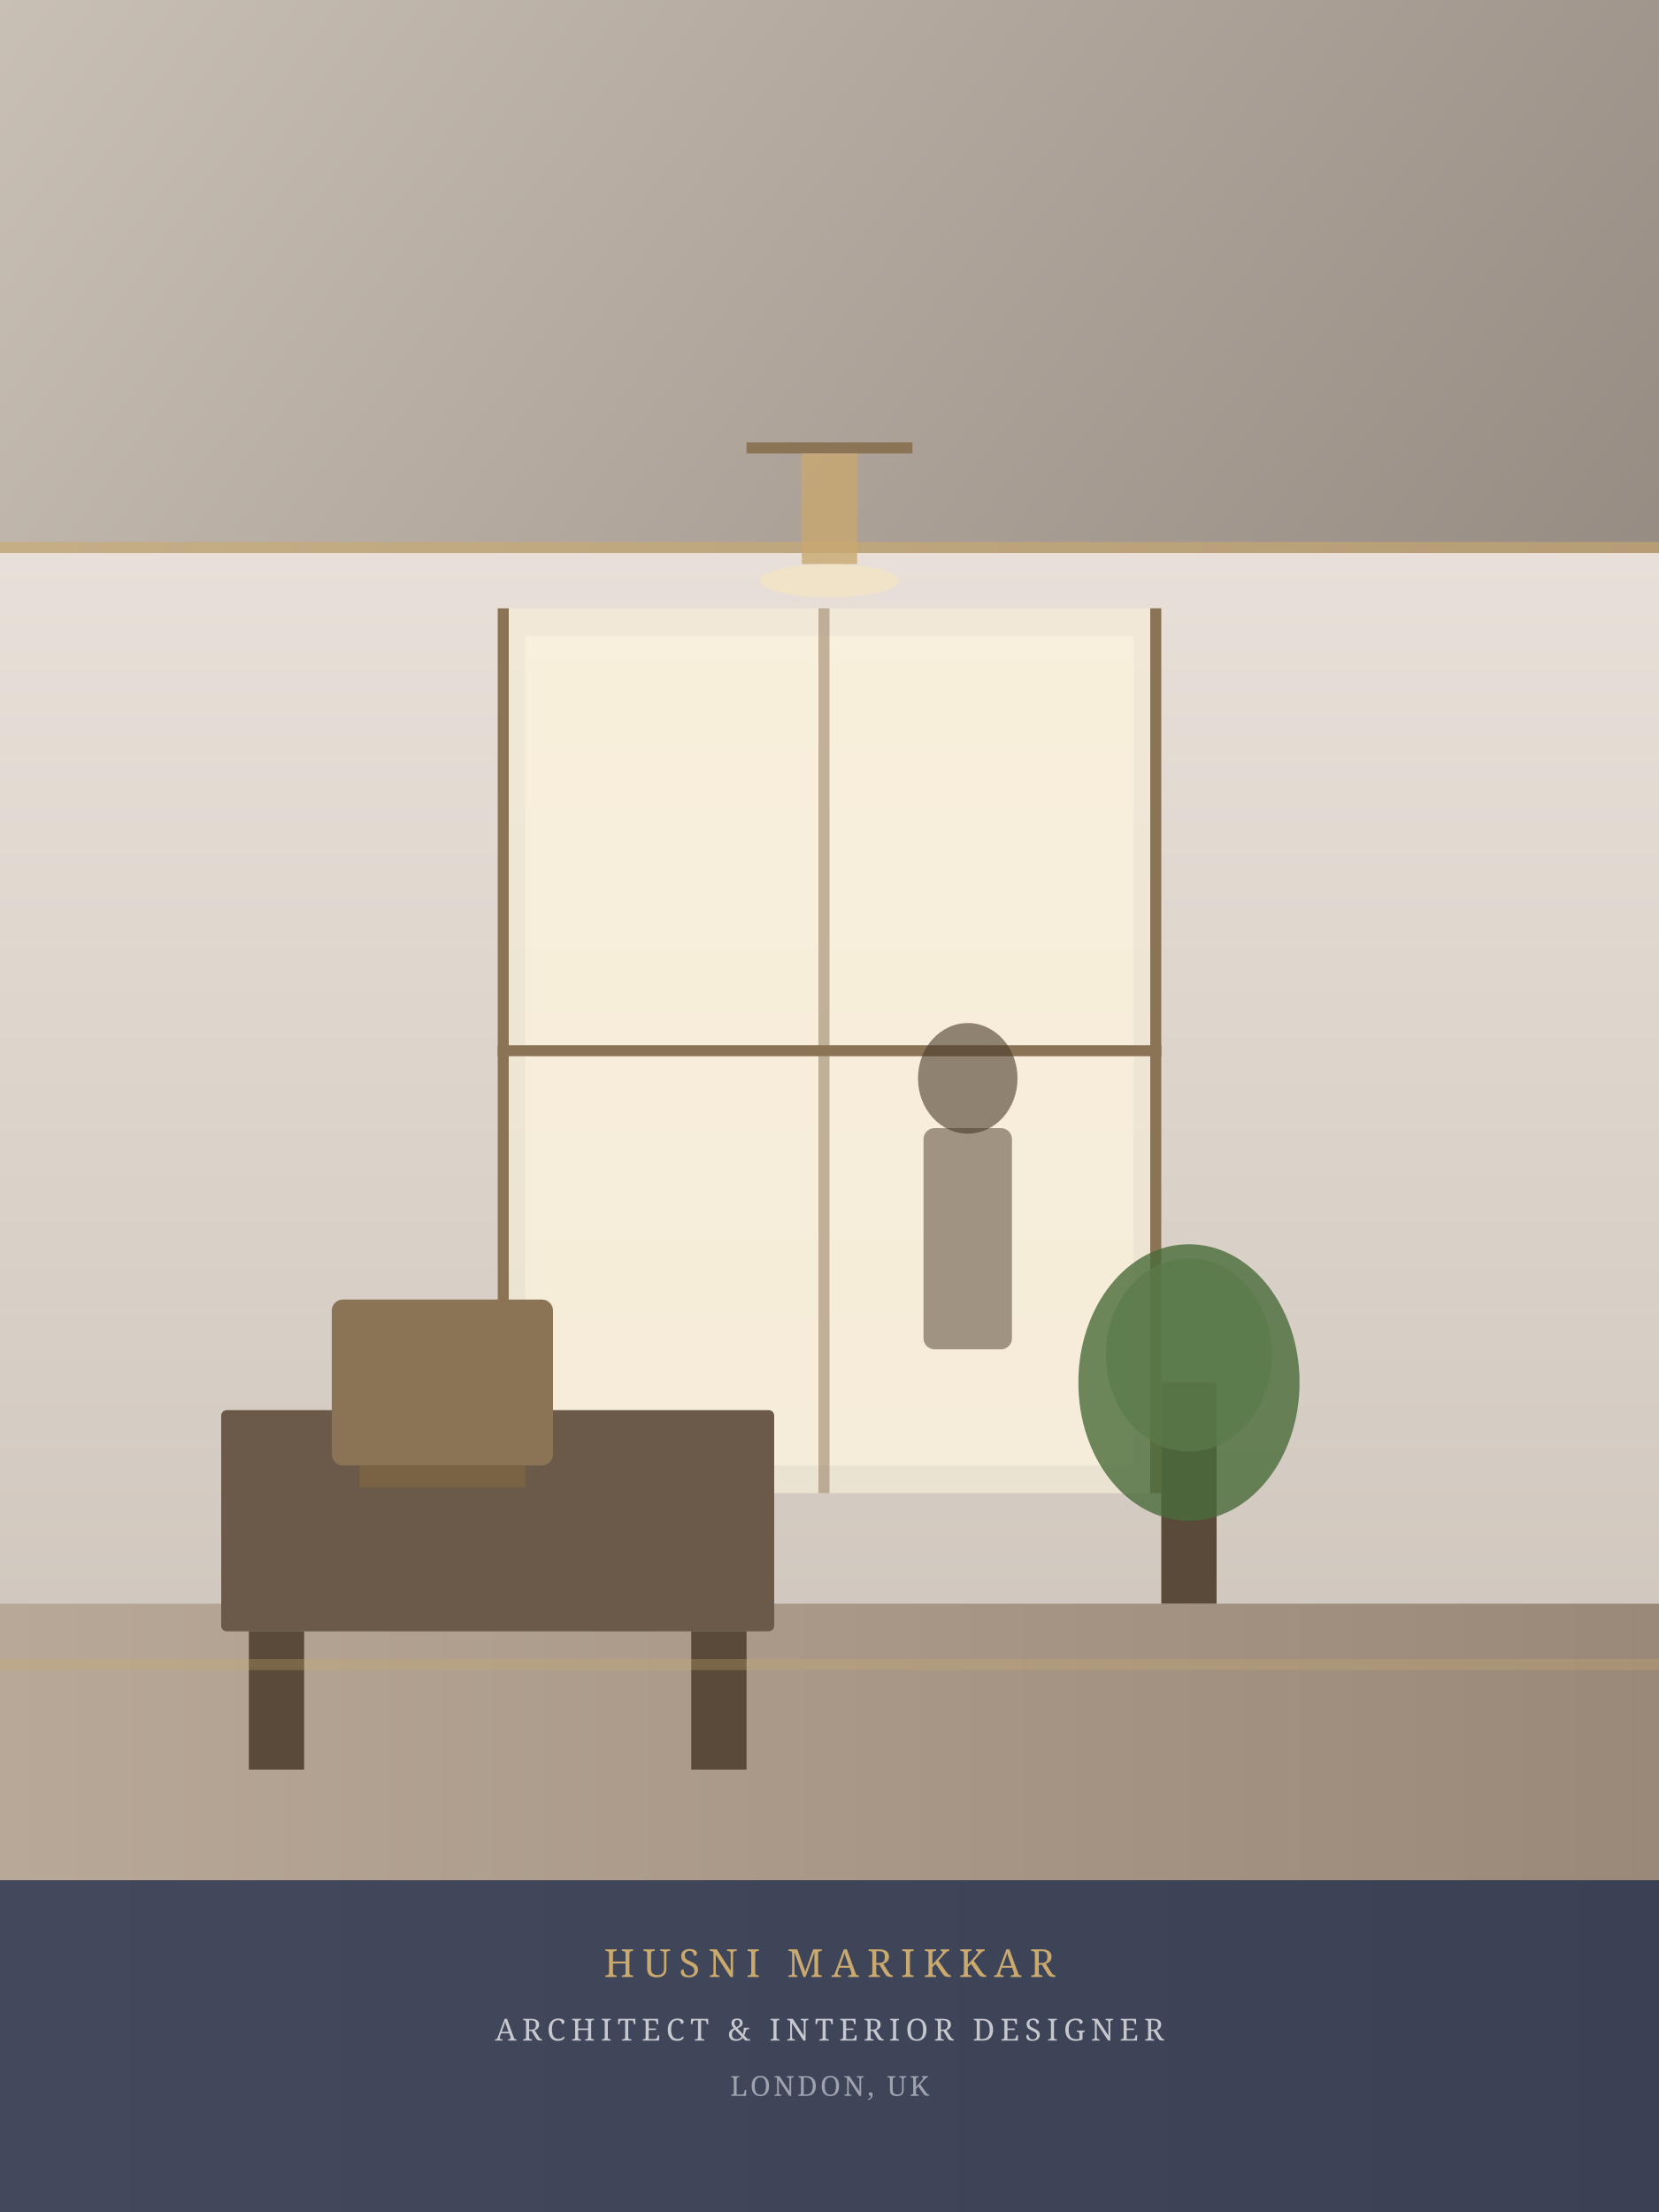
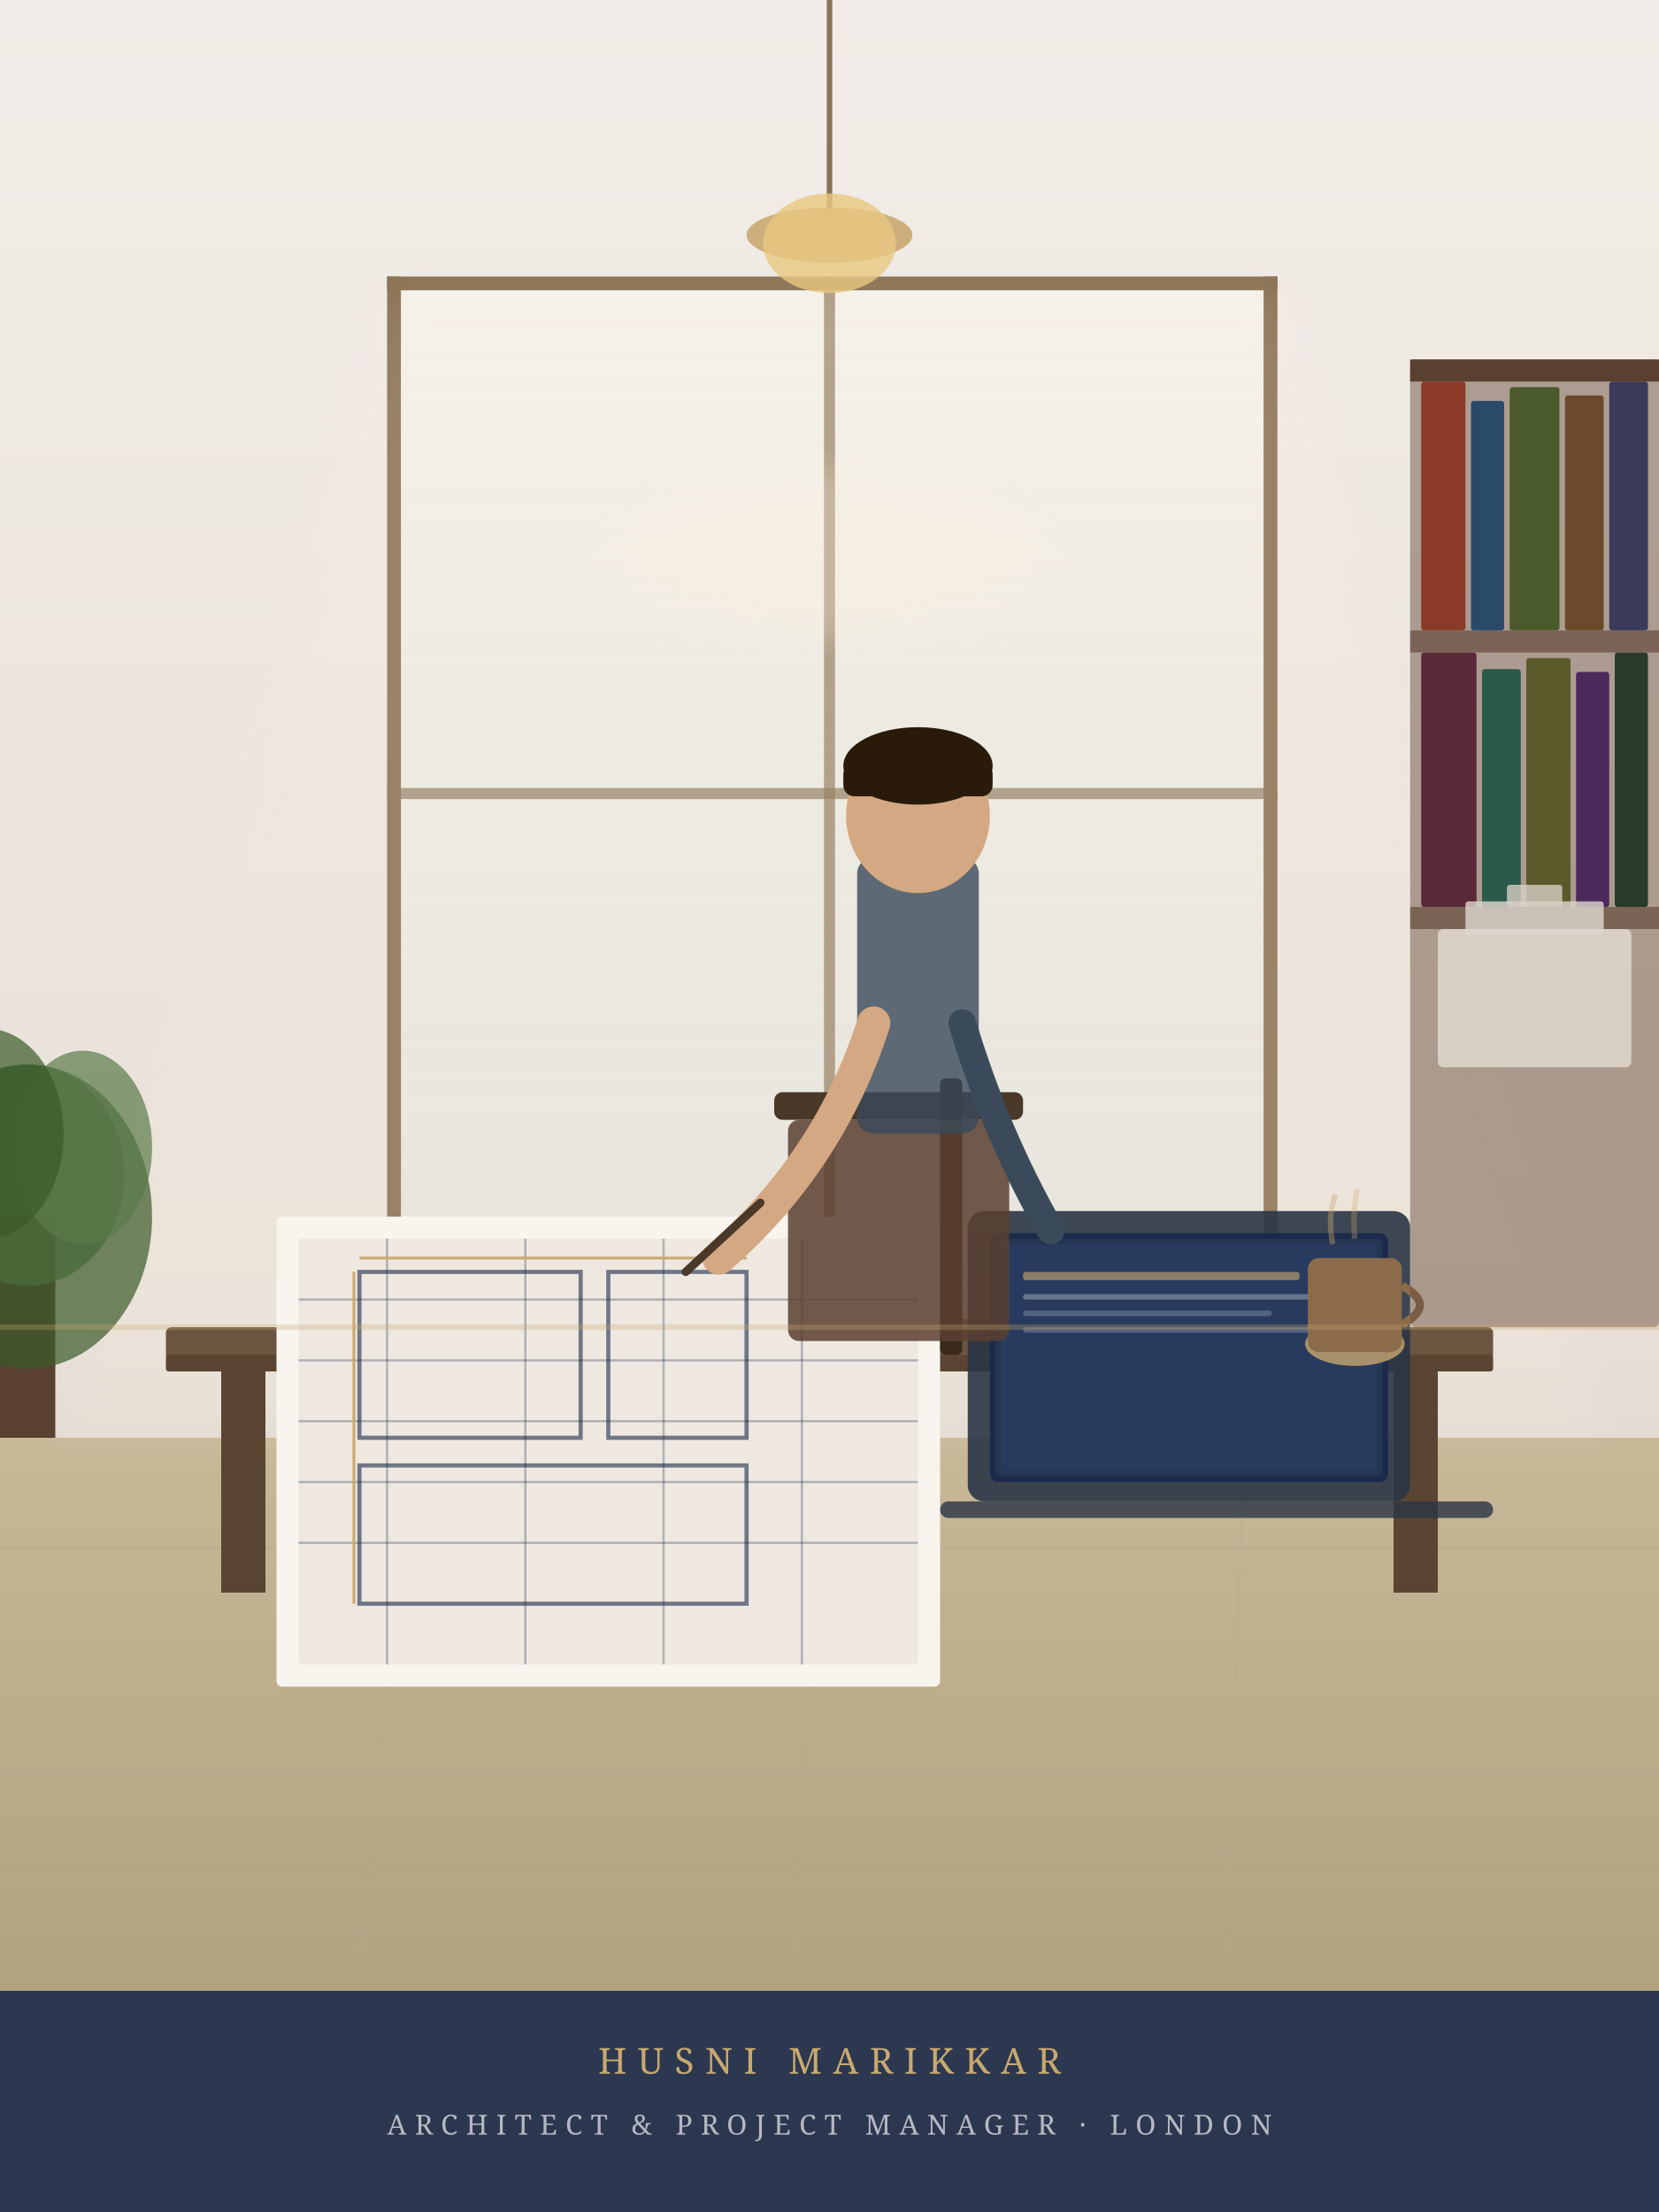
<svg xmlns="http://www.w3.org/2000/svg" width="600" height="800" viewBox="0 0 600 800">
  <defs>
-     <linearGradient id="bg" x1="0" y1="0" x2="1" y2="1">
-       <stop offset="0%" stop-color="#C8BFB5" />
-       <stop offset="100%" stop-color="#7A6E65" />
+     <linearGradient id="room" x1="0" y1="0" x2="0" y2="1">
+       <stop offset="0%" stop-color="#F2EDE8" />
+       <stop offset="60%" stop-color="#E8E0D8" />
+       <stop offset="100%" stop-color="#C4B8A8" />
    </linearGradient>
-     <linearGradient id="wall" x1="0" y1="0" x2="0" y2="1">
-       <stop offset="0%" stop-color="#E8E0D8" />
-       <stop offset="100%" stop-color="#C4BAB0" />
+     <linearGradient id="floor" x1="0" y1="0" x2="0" y2="1">
+       <stop offset="0%" stop-color="#C8B898" />
+       <stop offset="100%" stop-color="#A89878" />
    </linearGradient>
-     <linearGradient id="floor" x1="0" y1="0" x2="1" y2="0">
-       <stop offset="0%" stop-color="#B8A898" />
-       <stop offset="100%" stop-color="#9A8878" />
+     <linearGradient id="wall_l" x1="0" y1="0" x2="1" y2="0">
+       <stop offset="0%" stop-color="#D8CFC4" />
+       <stop offset="100%" stop-color="#EDE5DC" />
    </linearGradient>
+     <linearGradient id="glow" x1="0" y1="0" x2="0" y2="1">
+       <stop offset="0%" stop-color="#FFF8EE" stop-opacity="0.9" />
+       <stop offset="100%" stop-color="#F0E4CC" stop-opacity="0.2" />
+     </linearGradient>
+     <filter id="soft">
+       <feGaussianBlur stdDeviation="3" />
+     </filter>
+     <filter id="softer">
+       <feGaussianBlur stdDeviation="6" />
+     </filter>
  </defs>
-   <rect width="600" height="800" fill="url(#bg)" />
-   <rect x="0" y="200" width="600" height="600" fill="url(#wall)" />
-   <rect x="0" y="580" width="600" height="220" fill="url(#floor)" />
-   <rect x="180" y="220" width="240" height="320" fill="#F5EDD8" opacity="0.7" />
-   <rect x="190" y="230" width="220" height="300" fill="#FFF5E0" opacity="0.5" />
-   <rect x="180" y="220" width="4" height="320" fill="#8B7355" />
-   <rect x="416" y="220" width="4" height="320" fill="#8B7355" />
-   <rect x="180" y="378" width="240" height="4" fill="#8B7355" />
-   <rect x="296" y="220" width="4" height="320" fill="#8B7355" opacity="0.5" />
-   <rect x="80" y="510" width="200" height="80" fill="#6B5A4A" rx="2" />
-   <rect x="90" y="590" width="20" height="50" fill="#5A4A3A" />
-   <rect x="250" y="590" width="20" height="50" fill="#5A4A3A" />
-   <rect x="120" y="470" width="80" height="60" fill="#8B7355" rx="4" />
-   <rect x="130" y="530" width="60" height="8" fill="#7A6345" />
-   <rect x="420" y="500" width="20" height="80" fill="#5A4A3A" />
-   <ellipse cx="430" cy="500" rx="40" ry="50" fill="#4A6B3A" opacity="0.8" />
-   <ellipse cx="430" cy="490" rx="30" ry="35" fill="#5A7B4A" opacity="0.7" />
-   <rect x="270" y="160" width="60" height="4" fill="#8B7355" />
-   <rect x="290" y="164" width="20" height="40" fill="#C8A870" opacity="0.8" />
-   <ellipse cx="300" cy="210" rx="25" ry="6" fill="#FFE8B0" opacity="0.4" />
-   <ellipse cx="350" cy="390" rx="18" ry="20" fill="#4A3A2A" opacity="0.6" />
-   <rect x="334" y="408" width="32" height="80" fill="#4A3A2A" opacity="0.5" rx="4" />
-   <rect x="0" y="600" width="600" height="4" fill="#C9A96E" opacity="0.3" />
-   <rect x="0" y="196" width="600" height="4" fill="#C9A96E" opacity="0.6" />
-   <rect x="0" y="680" width="600" height="120" fill="#1B2A4A" opacity="0.75" />
-   <text x="300" y="715" font-family="Georgia,serif" font-size="14" fill="#C9A96E" text-anchor="middle" letter-spacing="3">HUSNI MARIKKAR</text>
-   <text x="300" y="738" font-family="Georgia,serif" font-size="11" fill="rgba(255,255,255,0.7)" text-anchor="middle" letter-spacing="2">ARCHITECT &amp; INTERIOR DESIGNER</text>
-   <text x="300" y="758" font-family="Georgia,serif" font-size="10" fill="rgba(255,255,255,0.5)" text-anchor="middle" letter-spacing="1">LONDON, UK</text>
+   <rect width="600" height="800" fill="url(#room)" />
+   <polygon points="0,520 600,520 600,800 0,800" fill="url(#floor)" />
+   <line x1="0" y1="560" x2="600" y2="560" stroke="#B8A888" stroke-width="1" opacity="0.4" />
+   <line x1="0" y1="600" x2="600" y2="600" stroke="#B8A888" stroke-width="1" opacity="0.4" />
+   <line x1="0" y1="640" x2="600" y2="640" stroke="#B8A888" stroke-width="1" opacity="0.4" />
+   <line x1="0" y1="680" x2="600" y2="680" stroke="#B8A888" stroke-width="1" opacity="0.4" />
+   <line x1="0" y1="720" x2="600" y2="720" stroke="#B8A888" stroke-width="1" opacity="0.4" />
+   <line x1="150" y1="520" x2="120" y2="800" stroke="#B8A888" stroke-width="1" opacity="0.3" />
+   <line x1="300" y1="520" x2="280" y2="800" stroke="#B8A888" stroke-width="1" opacity="0.3" />
+   <line x1="450" y1="520" x2="440" y2="800" stroke="#B8A888" stroke-width="1" opacity="0.3" />
+   <rect x="140" y="100" width="320" height="380" fill="#D4E8F0" opacity="0.3" />
+   <rect x="140" y="100" width="320" height="380" fill="url(#glow)" opacity="0.6" />
+   <rect x="140" y="100" width="5" height="380" fill="#8B7355" />
+   <rect x="457" y="100" width="5" height="380" fill="#8B7355" />
+   <rect x="140" y="100" width="322" height="5" fill="#8B7355" />
+   <rect x="140" y="477" width="322" height="5" fill="#8B7355" />
+   <rect x="298" y="100" width="4" height="380" fill="#8B7355" opacity="0.7" />
+   <rect x="140" y="285" width="322" height="4" fill="#8B7355" opacity="0.7" />
+   <polygon points="145,105 460,105 580,520 20,520" fill="#FFF5E0" opacity="0.12" filter="url(#softer)" />
+   <rect x="60" y="480" width="480" height="12" fill="#6B5540" rx="2" />
+   <rect x="60" y="490" width="480" height="6" fill="#5A4532" rx="1" />
+   <rect x="80" y="496" width="16" height="80" fill="#5A4532" />
+   <rect x="504" y="496" width="16" height="80" fill="#5A4532" />
+   <rect x="100" y="440" width="240" height="170" fill="#F8F4EE" rx="2" />
+   <rect x="108" y="448" width="224" height="154" fill="#EEE8E0" rx="1" />
+   <line x1="108" y1="470" x2="332" y2="470" stroke="#1B2A4A" stroke-width="0.8" opacity="0.3" />
+   <line x1="108" y1="492" x2="332" y2="492" stroke="#1B2A4A" stroke-width="0.8" opacity="0.3" />
+   <line x1="108" y1="514" x2="332" y2="514" stroke="#1B2A4A" stroke-width="0.8" opacity="0.3" />
+   <line x1="108" y1="536" x2="332" y2="536" stroke="#1B2A4A" stroke-width="0.8" opacity="0.3" />
+   <line x1="108" y1="558" x2="332" y2="558" stroke="#1B2A4A" stroke-width="0.8" opacity="0.3" />
+   <line x1="140" y1="448" x2="140" y2="602" stroke="#1B2A4A" stroke-width="0.8" opacity="0.3" />
+   <line x1="190" y1="448" x2="190" y2="602" stroke="#1B2A4A" stroke-width="0.8" opacity="0.3" />
+   <line x1="240" y1="448" x2="240" y2="602" stroke="#1B2A4A" stroke-width="0.8" opacity="0.3" />
+   <line x1="290" y1="448" x2="290" y2="602" stroke="#1B2A4A" stroke-width="0.8" opacity="0.3" />
+   <rect x="130" y="460" width="80" height="60" fill="none" stroke="#1B2A4A" stroke-width="1.5" opacity="0.6" />
+   <rect x="220" y="460" width="50" height="60" fill="none" stroke="#1B2A4A" stroke-width="1.5" opacity="0.6" />
+   <rect x="130" y="530" width="140" height="50" fill="none" stroke="#1B2A4A" stroke-width="1.5" opacity="0.6" />
+   <line x1="130" y1="455" x2="270" y2="455" stroke="#C9A96E" stroke-width="1" />
+   <line x1="128" y1="460" x2="128" y2="580" stroke="#C9A96E" stroke-width="1" />
+   <rect x="350" y="438" width="160" height="105" fill="#2A3545" rx="6" opacity="0.9" />
+   <rect x="358" y="446" width="144" height="90" fill="#1B2A4A" rx="3" />
+   <rect x="360" y="448" width="140" height="86" fill="#243552" rx="2" />
+   <rect x="362" y="450" width="136" height="82" fill="#2E4470" opacity="0.4" />
+   <rect x="370" y="460" x2="490" y2="460" width="100" height="3" fill="#C9A96E" opacity="0.6" rx="1" />
+   <rect x="370" y="468" width="120" height="2" fill="rgba(255,255,255,0.3)" rx="1" />
+   <rect x="370" y="474" width="90" height="2" fill="rgba(255,255,255,0.2)" rx="1" />
+   <rect x="370" y="480" width="110" height="2" fill="rgba(255,255,255,0.2)" rx="1" />
+   <rect x="340" y="543" width="200" height="6" fill="#2A3545" rx="3" opacity="0.8" />
+   <rect x="280" y="395" width="90" height="10" fill="#4A3828" rx="3" />
+   <rect x="340" y="390" width="8" height="100" fill="#3A2A1A" rx="2" />
+   <rect x="285" y="405" width="80" height="80" fill="#5A4030" rx="4" opacity="0.85" />
+   <rect x="310" y="310" width="44" height="100" fill="#3A4A5A" rx="6" opacity="0.8" />
+   <ellipse cx="332" cy="295" rx="26" ry="28" fill="#D4A882" />
+   <ellipse cx="332" cy="277" rx="27" ry="14" fill="#2A1A0A" />
+   <rect x="305" y="276" width="54" height="12" fill="#2A1A0A" rx="4" />
+   <path d="M 316 370 Q 300 420 260 455" stroke="#D4A882" stroke-width="12" fill="none" stroke-linecap="round" />
+   <path d="M 348 370 Q 360 410 380 445" stroke="#3A4A5A" stroke-width="10" fill="none" stroke-linecap="round" />
+   <line x1="248" y1="460" x2="275" y2="435" stroke="#4A3828" stroke-width="3" stroke-linecap="round" />
+   <ellipse cx="490" cy="486" rx="18" ry="8" fill="#C8A870" opacity="0.8" />
+   <rect x="473" y="455" width="34" height="34" fill="#8B6B4A" rx="4" />
+   <path d="M 507 465 Q 520 472 507 479" stroke="#8B6B4A" stroke-width="3" fill="none" />
+   <path d="M 482 450 Q 480 440 483 432" stroke="rgba(200,168,112,0.4)" stroke-width="2" fill="none" />
+   <path d="M 490 448 Q 489 438 491 430" stroke="rgba(200,168,112,0.3)" stroke-width="2" fill="none" />
+   <rect x="510" y="130" width="90" height="350" fill="#6B5040" rx="2" opacity="0.5" />
+   <rect x="510" y="130" width="90" height="8" fill="#5A4030" />
+   <rect x="510" y="228" width="90" height="8" fill="#5A4030" opacity="0.6" />
+   <rect x="510" y="328" width="90" height="8" fill="#5A4030" opacity="0.6" />
+   <rect x="514" y="138" width="16" height="90" fill="#8B3A2A" rx="1" />
+   <rect x="532" y="145" width="12" height="83" fill="#2A4A6A" rx="1" />
+   <rect x="546" y="140" width="18" height="88" fill="#4A5A2A" rx="1" />
+   <rect x="566" y="143" width="14" height="85" fill="#6A4A2A" rx="1" />
+   <rect x="582" y="138" width="14" height="90" fill="#3A3A5A" rx="1" />
+   <rect x="514" y="236" width="20" height="92" fill="#5A2A3A" rx="1" />
+   <rect x="536" y="242" width="14" height="86" fill="#2A5A4A" rx="1" />
+   <rect x="552" y="238" width="16" height="90" fill="#5A5A2A" rx="1" />
+   <rect x="570" y="243" width="12" height="85" fill="#4A2A5A" rx="1" />
+   <rect x="584" y="236" width="12" height="92" fill="#2A3A2A" rx="1" />
+   <rect x="520" y="336" width="70" height="50" fill="#EDE5DC" opacity="0.7" rx="2" />
+   <rect x="530" y="326" width="50" height="12" fill="#E0D8CE" opacity="0.8" rx="1" />
+   <rect x="545" y="320" width="20" height="8" fill="#D8CEC4" opacity="0.8" rx="1" />
+   <rect x="0" y="440" width="20" height="80" fill="#5A4030" />
+   <ellipse cx="10" cy="440" rx="45" ry="55" fill="#3A5A2A" opacity="0.7" />
+   <ellipse cx="10" cy="425" rx="35" ry="40" fill="#4A6B3A" opacity="0.8" />
+   <ellipse cx="30" cy="415" rx="25" ry="35" fill="#5A7B4A" opacity="0.7" />
+   <ellipse cx="-5" cy="410" rx="28" ry="38" fill="#3A5A28" opacity="0.7" />
+   <line x1="300" y1="0" x2="300" y2="80" stroke="#8B7355" stroke-width="2" />
+   <ellipse cx="300" cy="85" rx="30" ry="10" fill="#C8A870" opacity="0.9" />
+   <ellipse cx="300" cy="88" rx="24" ry="18" fill="#E8C880" opacity="0.8" />
+   <ellipse cx="300" cy="200" rx="80" ry="30" fill="#FFF5E0" opacity="0.25" filter="url(#softer)" />
+   <rect x="0" y="479" width="600" height="2" fill="#C9A96E" opacity="0.3" />
+   <rect x="0" y="720" width="600" height="80" fill="#1B2A4A" opacity="0.88" />
+   <text x="300" y="750" font-family="Georgia,serif" font-size="13" fill="#C9A96E" text-anchor="middle" letter-spacing="4">HUSNI MARIKKAR</text>
+   <text x="300" y="772" font-family="Georgia,serif" font-size="10" fill="rgba(255,255,255,0.65)" text-anchor="middle" letter-spacing="3">ARCHITECT &amp; PROJECT MANAGER · LONDON</text>
</svg>
